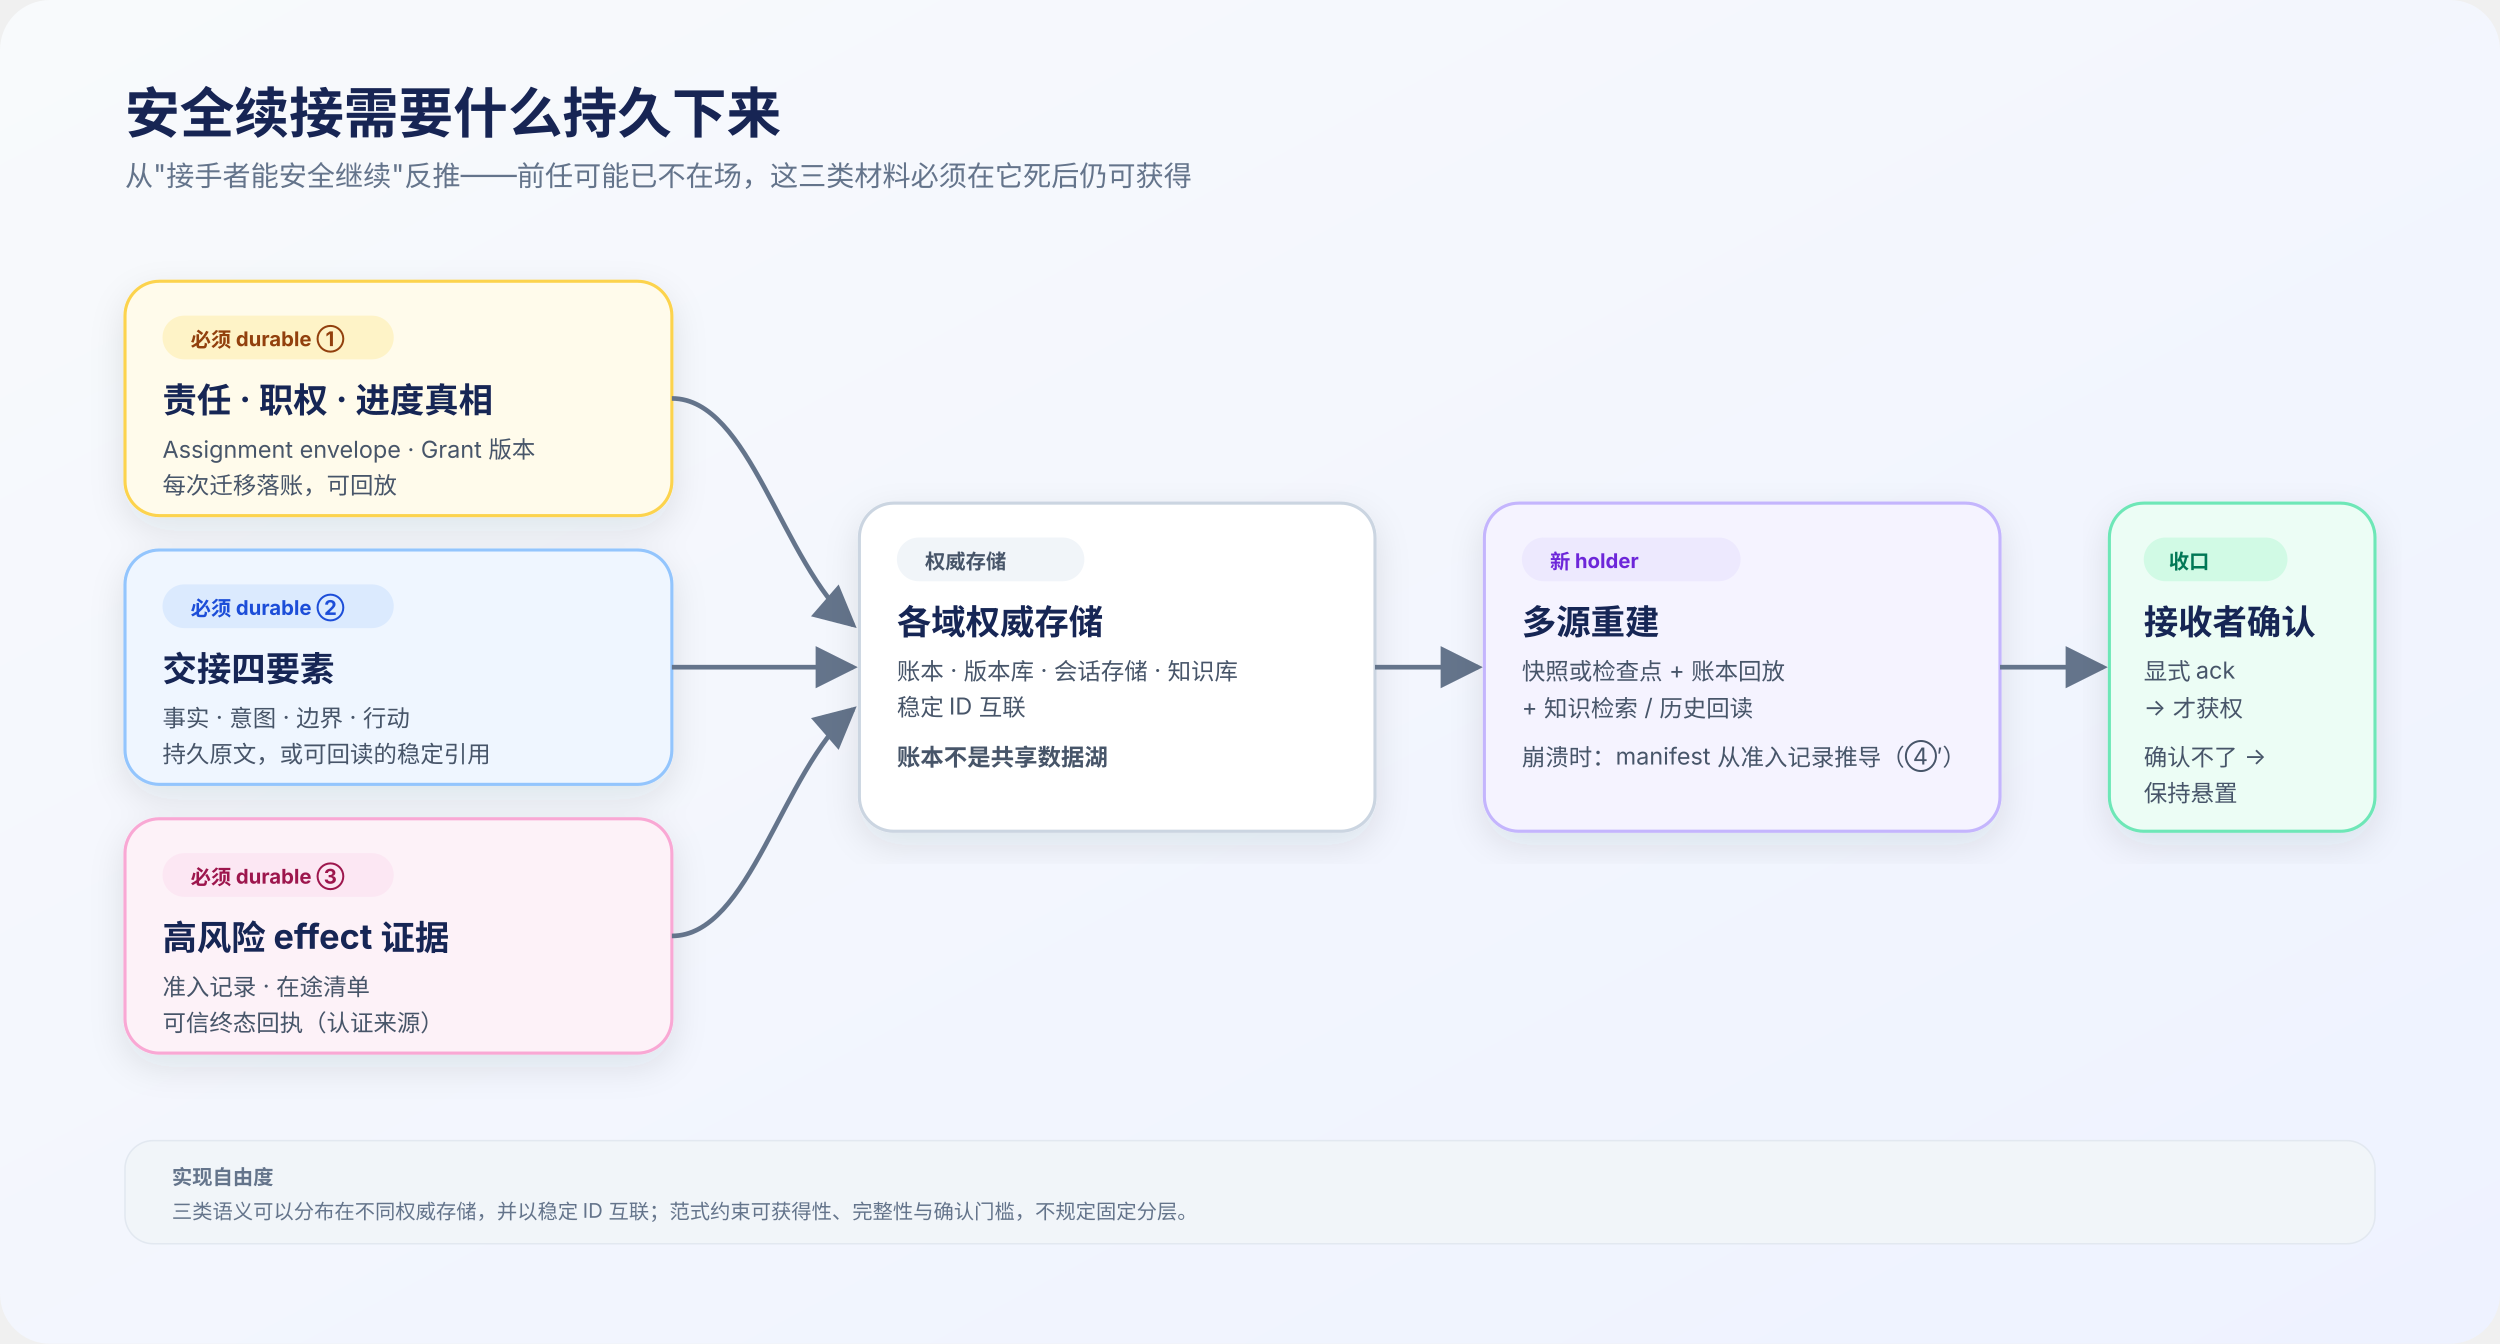
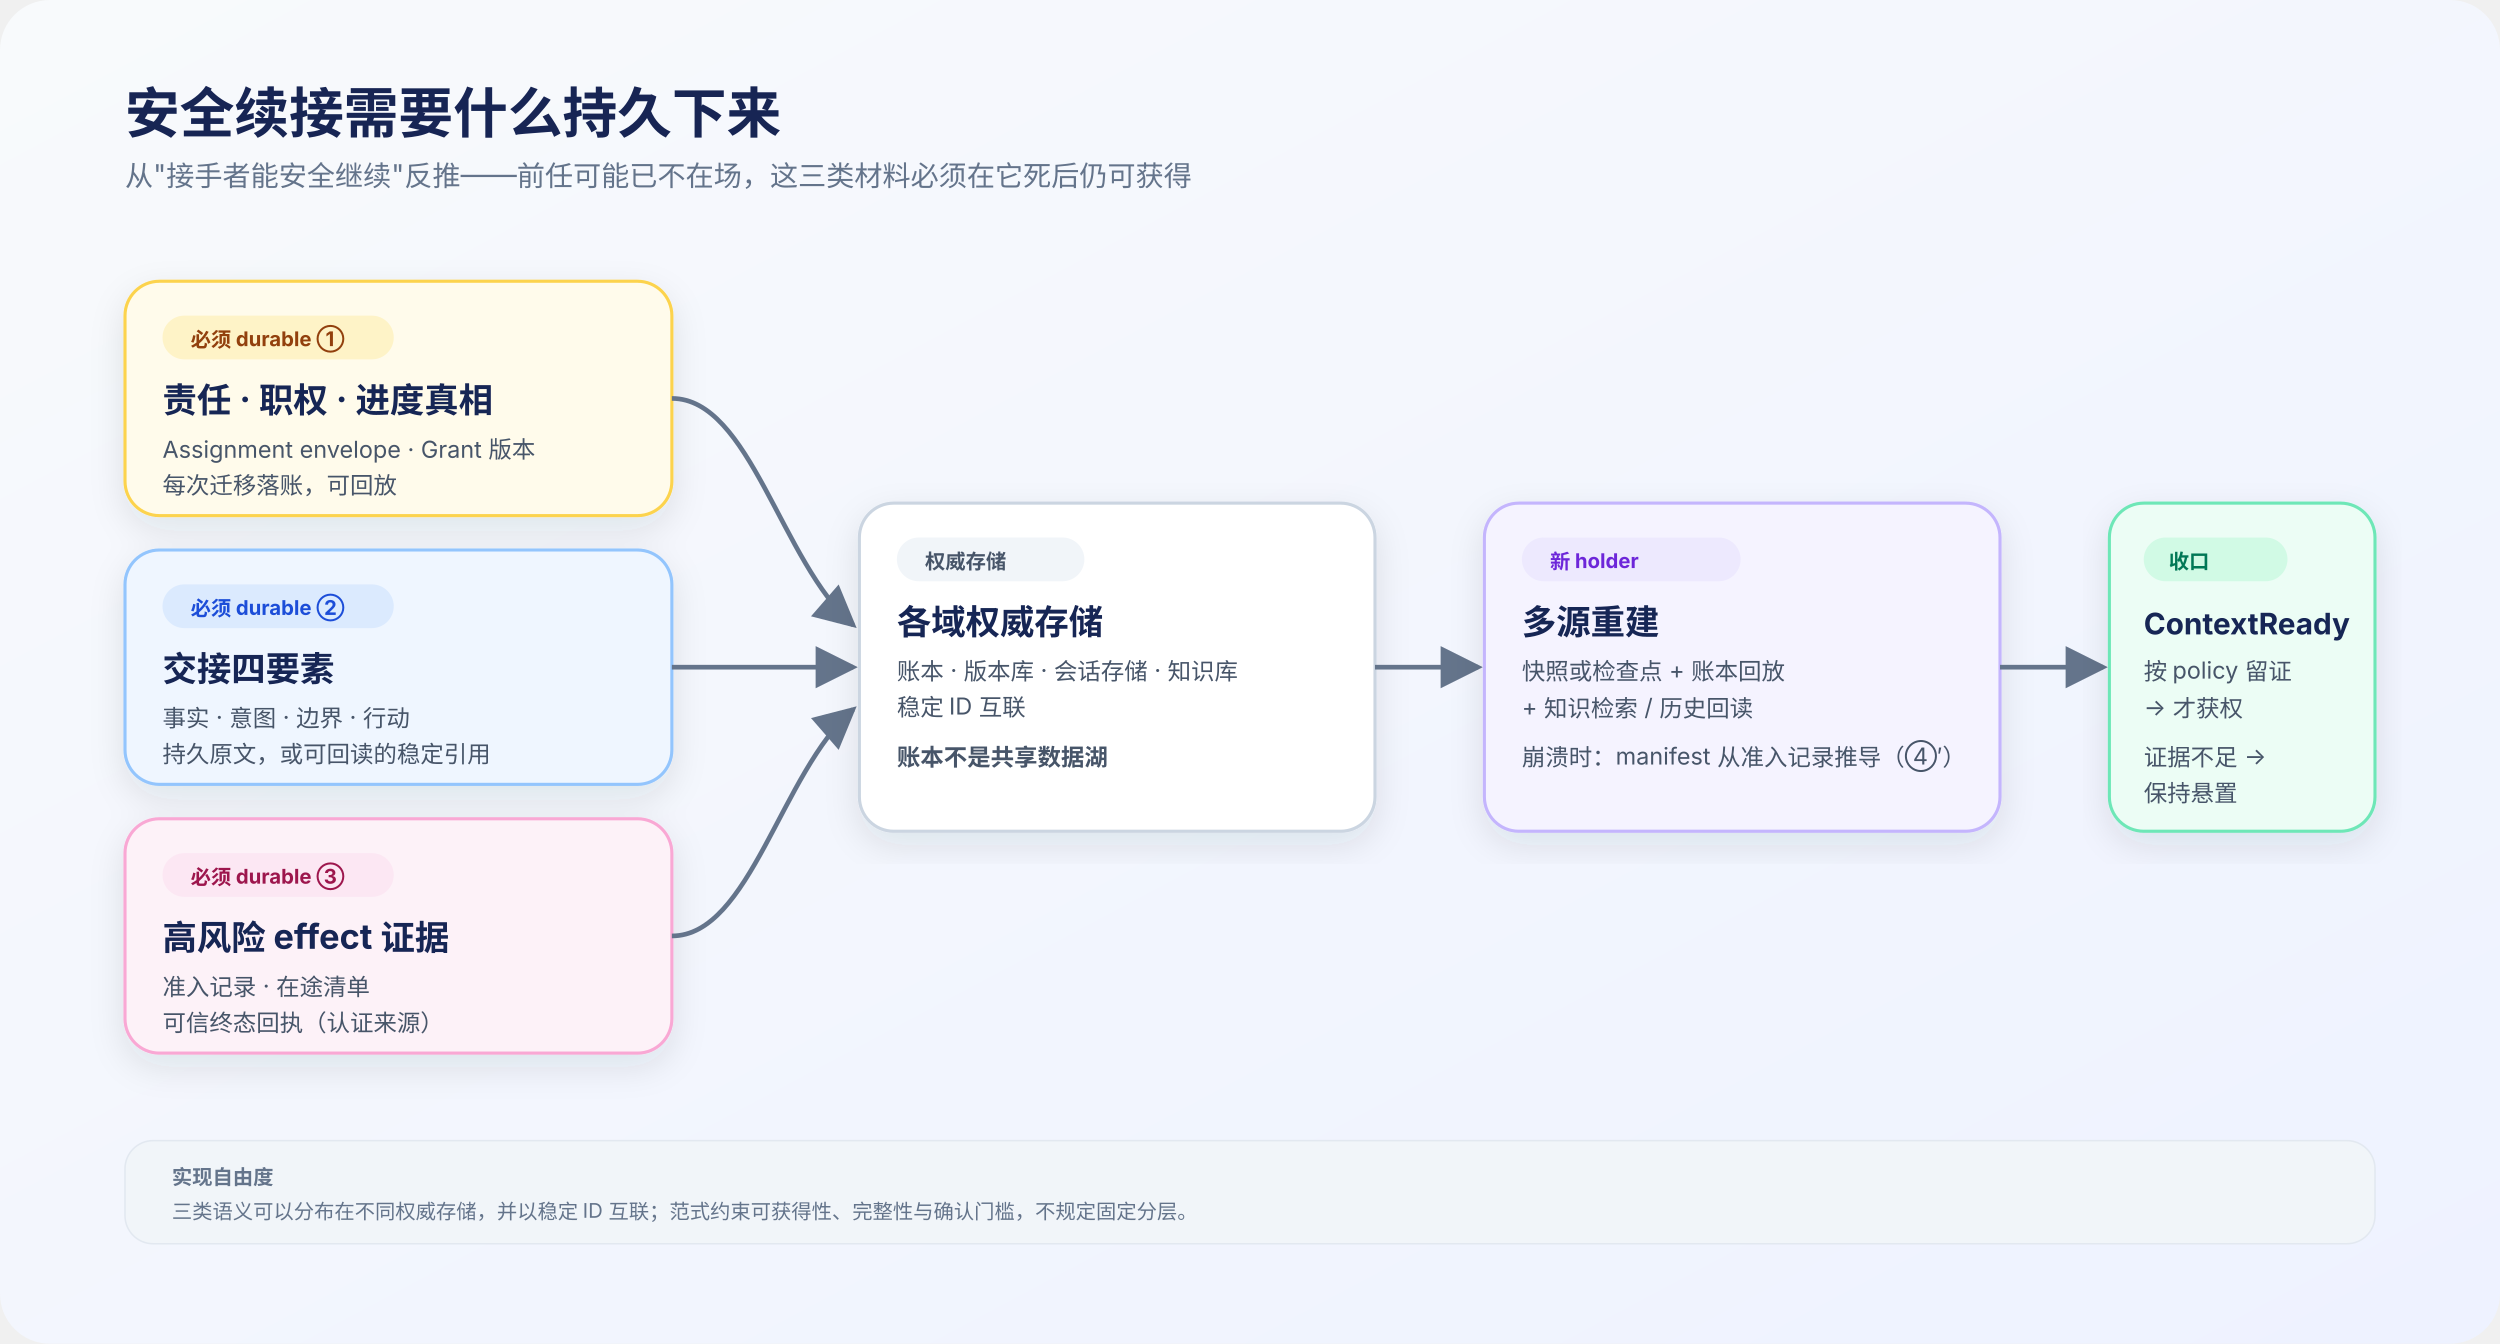
<svg xmlns="http://www.w3.org/2000/svg" width="1600" height="860" viewBox="0 0 1600 860" role="img" aria-labelledby="title desc">
  <defs>
    <linearGradient id="bg" x1="0" y1="0" x2="1" y2="1">
      <stop stop-color="#F8FAFC" />
      <stop offset="1" stop-color="#EEF2FF" />
    </linearGradient>
    <filter id="s">
      <feDropShadow dx="0" dy="8" stdDeviation="11" flood-color="#1E293B" flood-opacity=".1" />
    </filter>
    <marker id="a" markerWidth="11" markerHeight="11" refX="9" refY="5.5" orient="auto">
      <path d="M1,1 L10,5.5 L1,10 Z" fill="#64748B" />
    </marker>
    <style>.f{font-family:Inter,'Noto Sans CJK SC','PingFang SC',sans-serif}.h{fill:#172554;font-size:35px;font-weight:750}.s{fill:#64748B;font-size:18px}.t{fill:#172554;font-size:22px;font-weight:750}.c{fill:#475569;font-size:15px}.tag{font-size:13px;font-weight:750}.tiny{font-size:13px;fill:#64748B}</style>
  </defs>
  <rect width="1600" height="860" rx="32" fill="url(#bg)" />
  <text x="80" y="85" class="f h">安全续接需要什么持久下来</text>
  <text x="80" y="119" class="f s">从"接手者能安全继续"反推——前任可能已不在场，这三类材料必须在它死后仍可获得</text>
  <g class="f" filter="url(#s)">
    <rect x="80" y="180" width="350" height="150" rx="22" fill="#FFFBEB" stroke="#FCD34D" stroke-width="2" />
    <rect x="104" y="202" width="148" height="28" rx="14" fill="#FEF3C7" />
    <text x="122" y="222" class="tag" fill="#92400E">必须 durable ①</text>
    <text x="104" y="264" class="t">责任 · 职权 · 进度真相</text>
    <text x="104" y="293" class="c">Assignment envelope · Grant 版本</text>
    <text x="104" y="316" class="c">每次迁移落账，可回放</text>
    <rect x="80" y="352" width="350" height="150" rx="22" fill="#EFF6FF" stroke="#93C5FD" stroke-width="2" />
    <rect x="104" y="374" width="148" height="28" rx="14" fill="#DBEAFE" />
    <text x="122" y="394" class="tag" fill="#1D4ED8">必须 durable ②</text>
    <text x="104" y="436" class="t">交接四要素</text>
    <text x="104" y="465" class="c">事实 · 意图 · 边界 · 行动</text>
    <text x="104" y="488" class="c">持久原文，或可回读的稳定引用</text>
    <rect x="80" y="524" width="350" height="150" rx="22" fill="#FDF2F8" stroke="#F9A8D4" stroke-width="2" />
    <rect x="104" y="546" width="148" height="28" rx="14" fill="#FCE7F3" />
    <text x="122" y="566" class="tag" fill="#9D174D">必须 durable ③</text>
    <text x="104" y="608" class="t">高风险 effect 证据</text>
    <text x="104" y="637" class="c">准入记录 · 在途清单</text>
    <text x="104" y="660" class="c">可信终态回执（认证来源）</text>
  </g>
  <g fill="none" stroke="#64748B" stroke-width="3" marker-end="url(#a)">
    <path d="M430 255 C480 255 500 360 546 400" />
    <path d="M430 427 L546 427" />
    <path d="M430 599 C480 599 500 494 546 454" />
  </g>
  <g class="f" filter="url(#s)">
    <rect x="550" y="322" width="330" height="210" rx="22" fill="#fff" stroke="#CBD5E1" stroke-width="2" />
    <rect x="574" y="344" width="120" height="28" rx="14" fill="#F1F5F9" />
    <text x="592" y="364" class="tag" fill="#475569">权威存储</text>
    <text x="574" y="406" class="t">各域权威存储</text>
    <text x="574" y="435" class="c">账本 · 版本库 · 会话存储 · 知识库</text>
    <text x="574" y="458" class="c">稳定 ID 互联</text>
    <text x="574" y="490" class="c" font-weight="700">账本不是共享数据湖</text>
  </g>
  <path d="M880 427 L946 427" fill="none" stroke="#64748B" stroke-width="3" marker-end="url(#a)" />
  <g class="f" filter="url(#s)">
    <rect x="950" y="322" width="330" height="210" rx="22" fill="#F5F3FF" stroke="#C4B5FD" stroke-width="2" />
    <rect x="974" y="344" width="140" height="28" rx="14" fill="#EDE9FE" />
    <text x="992" y="364" class="tag" fill="#6D28D9">新 holder</text>
    <text x="974" y="406" class="t">多源重建</text>
    <text x="974" y="435" class="c">快照或检查点 + 账本回放</text>
    <text x="974" y="458" class="c">+ 知识检索 / 历史回读</text>
    <text x="974" y="490" class="c">崩溃时：manifest 从准入记录推导（④′）</text>
  </g>
  <path d="M1280 427 L1346 427" fill="none" stroke="#64748B" stroke-width="3" marker-end="url(#a)" />
  <g class="f" filter="url(#s)">
    <rect x="1350" y="322" width="170" height="210" rx="22" fill="#ECFDF5" stroke="#6EE7B7" stroke-width="2" />
    <rect x="1372" y="344" width="92" height="28" rx="14" fill="#D1FAE5" />
    <text x="1388" y="364" class="tag" fill="#047857">收口</text>
-     <text x="1372" y="406" class="t">接收者确认</text>
-     <text x="1372" y="435" class="c">显式 ack</text>
+     <text x="1372" y="406" class="t" style="font-size:19px">ContextReady</text>
+     <text x="1372" y="435" class="c">按 policy 留证</text>
    <text x="1372" y="458" class="c">→ 才获权</text>
-     <text x="1372" y="490" class="c">确认不了 →</text>
+     <text x="1372" y="490" class="c">证据不足 →</text>
    <text x="1372" y="513" class="c">保持悬置</text>
  </g>
  <g class="f">
    <rect x="80" y="730" width="1440" height="66" rx="18" fill="#F1F5F9" stroke="#E2E8F0" />
    <text x="110" y="758" class="tiny" font-weight="700">实现自由度</text>
    <text x="110" y="780" class="tiny">三类语义可以分布在不同权威存储，并以稳定 ID 互联；范式约束可获得性、完整性与确认门槛，不规定固定分层。</text>
  </g>
</svg>
